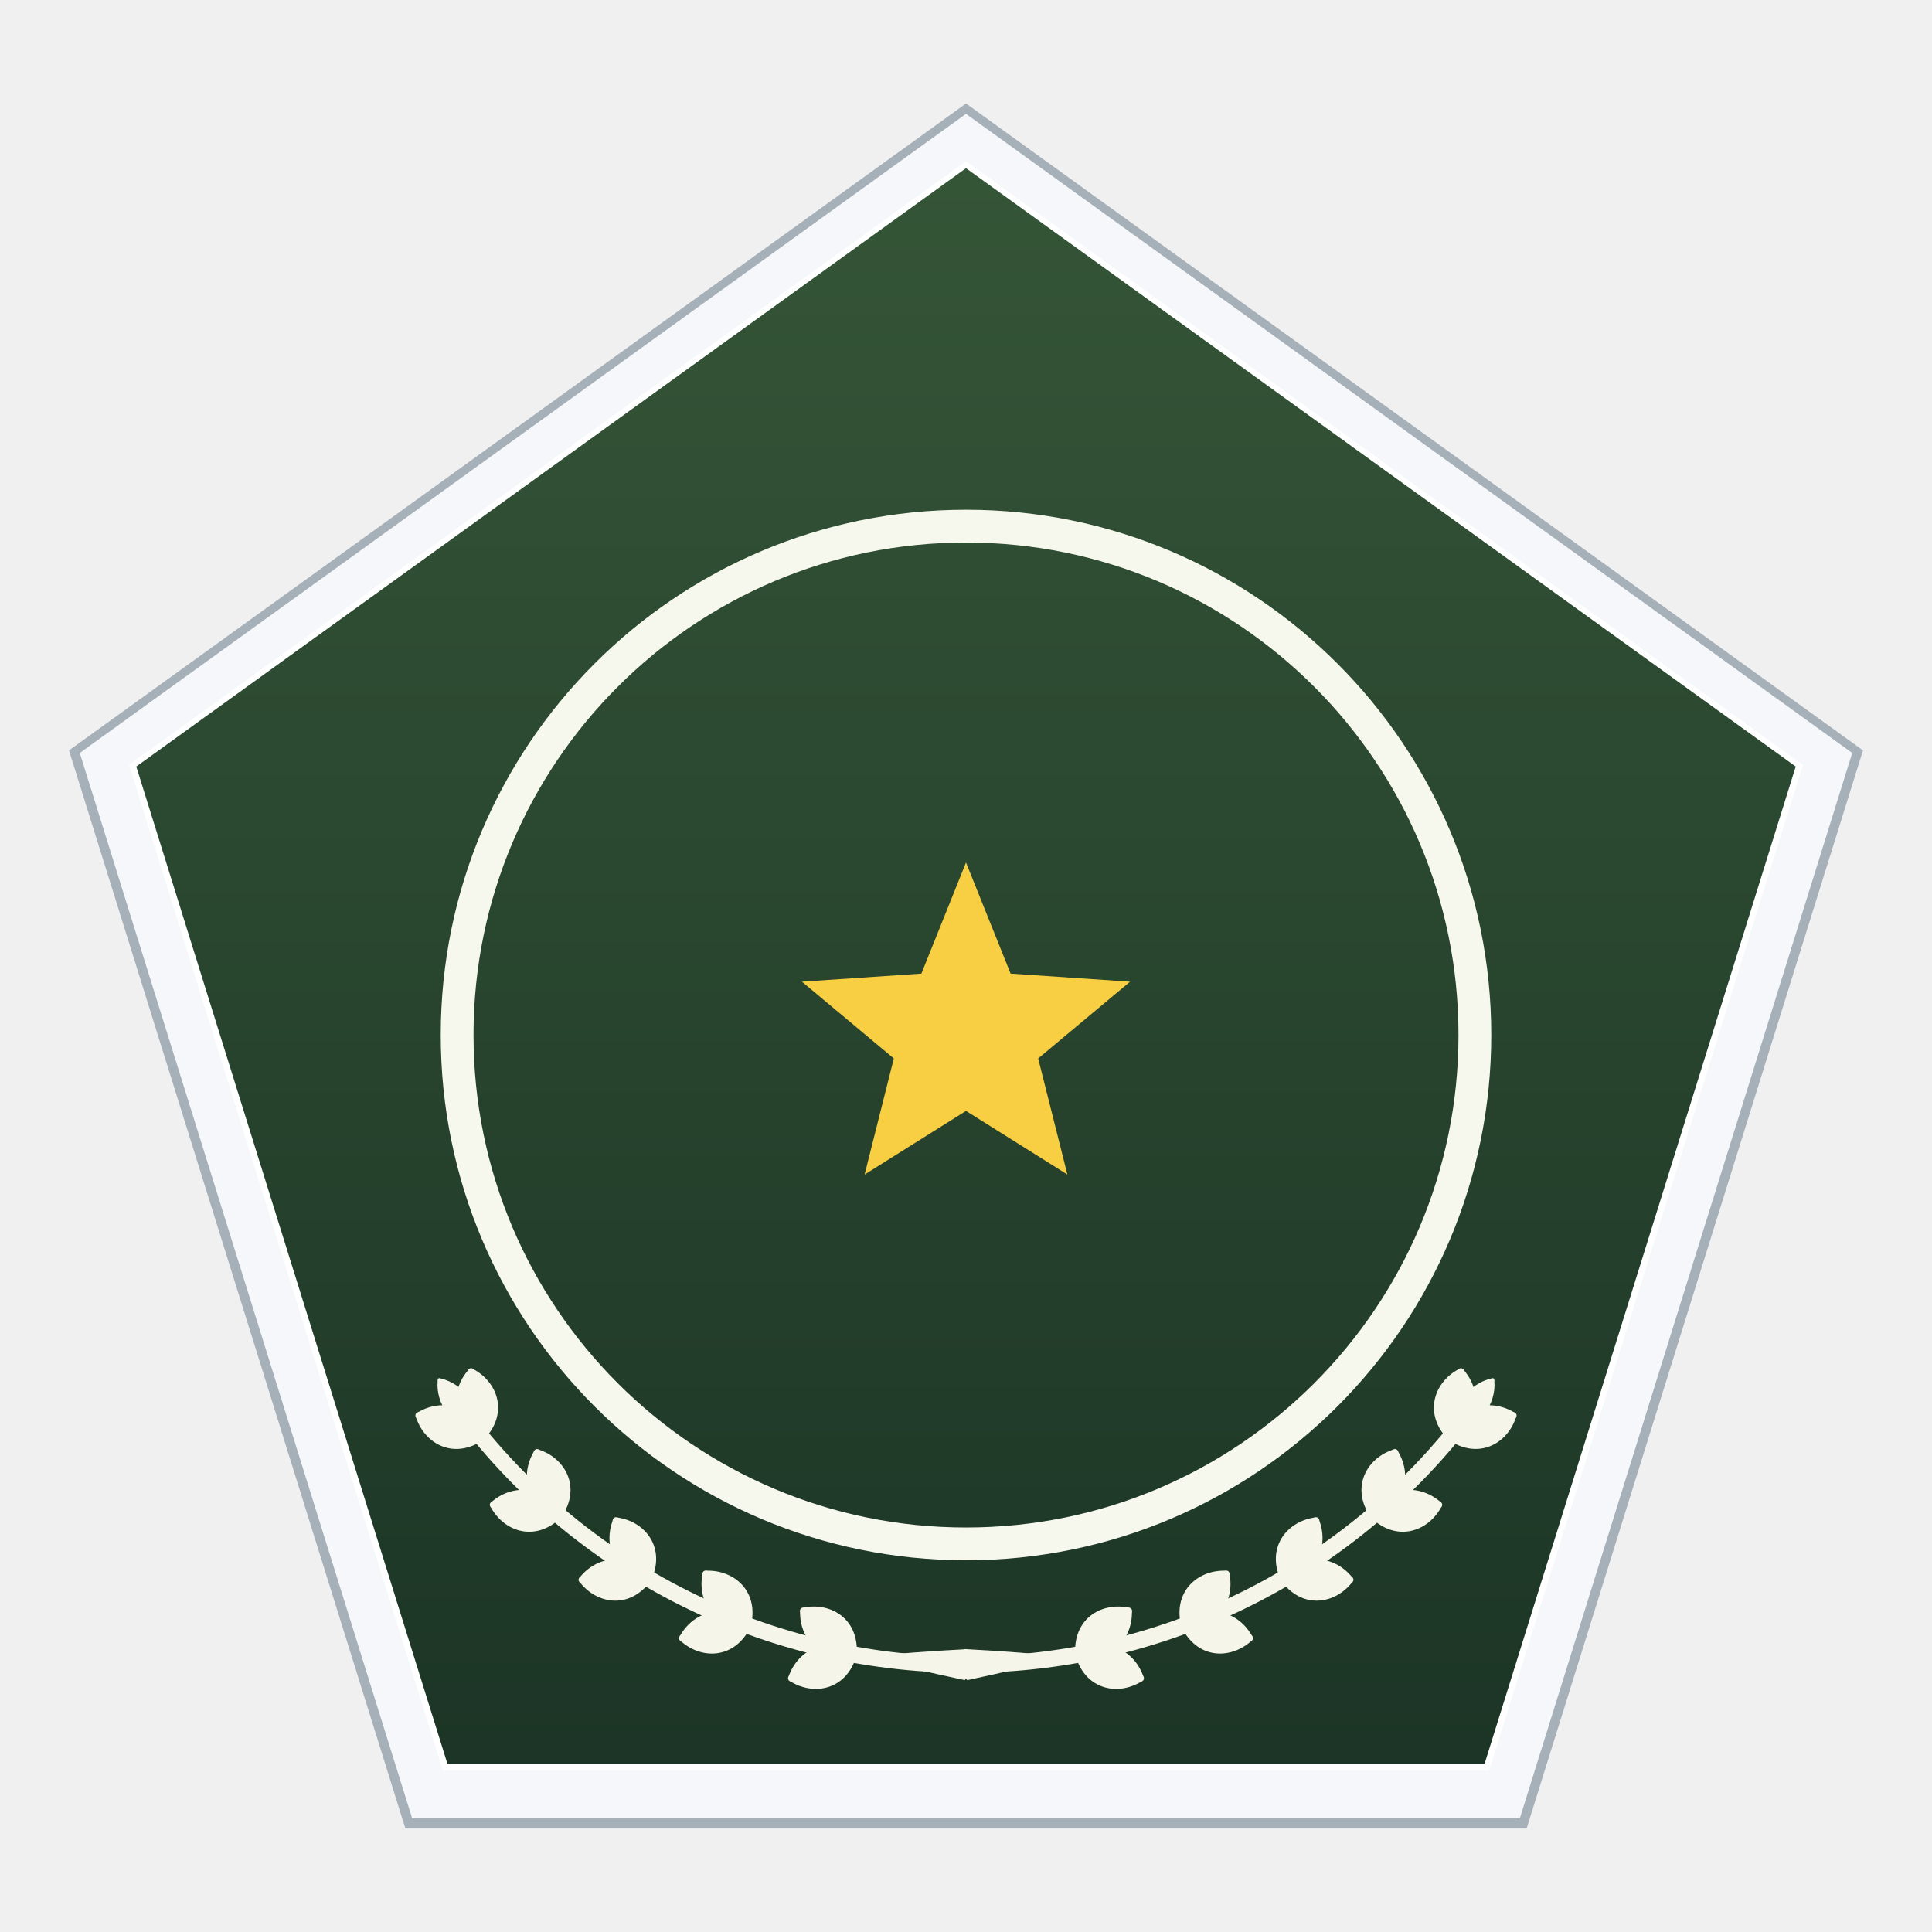
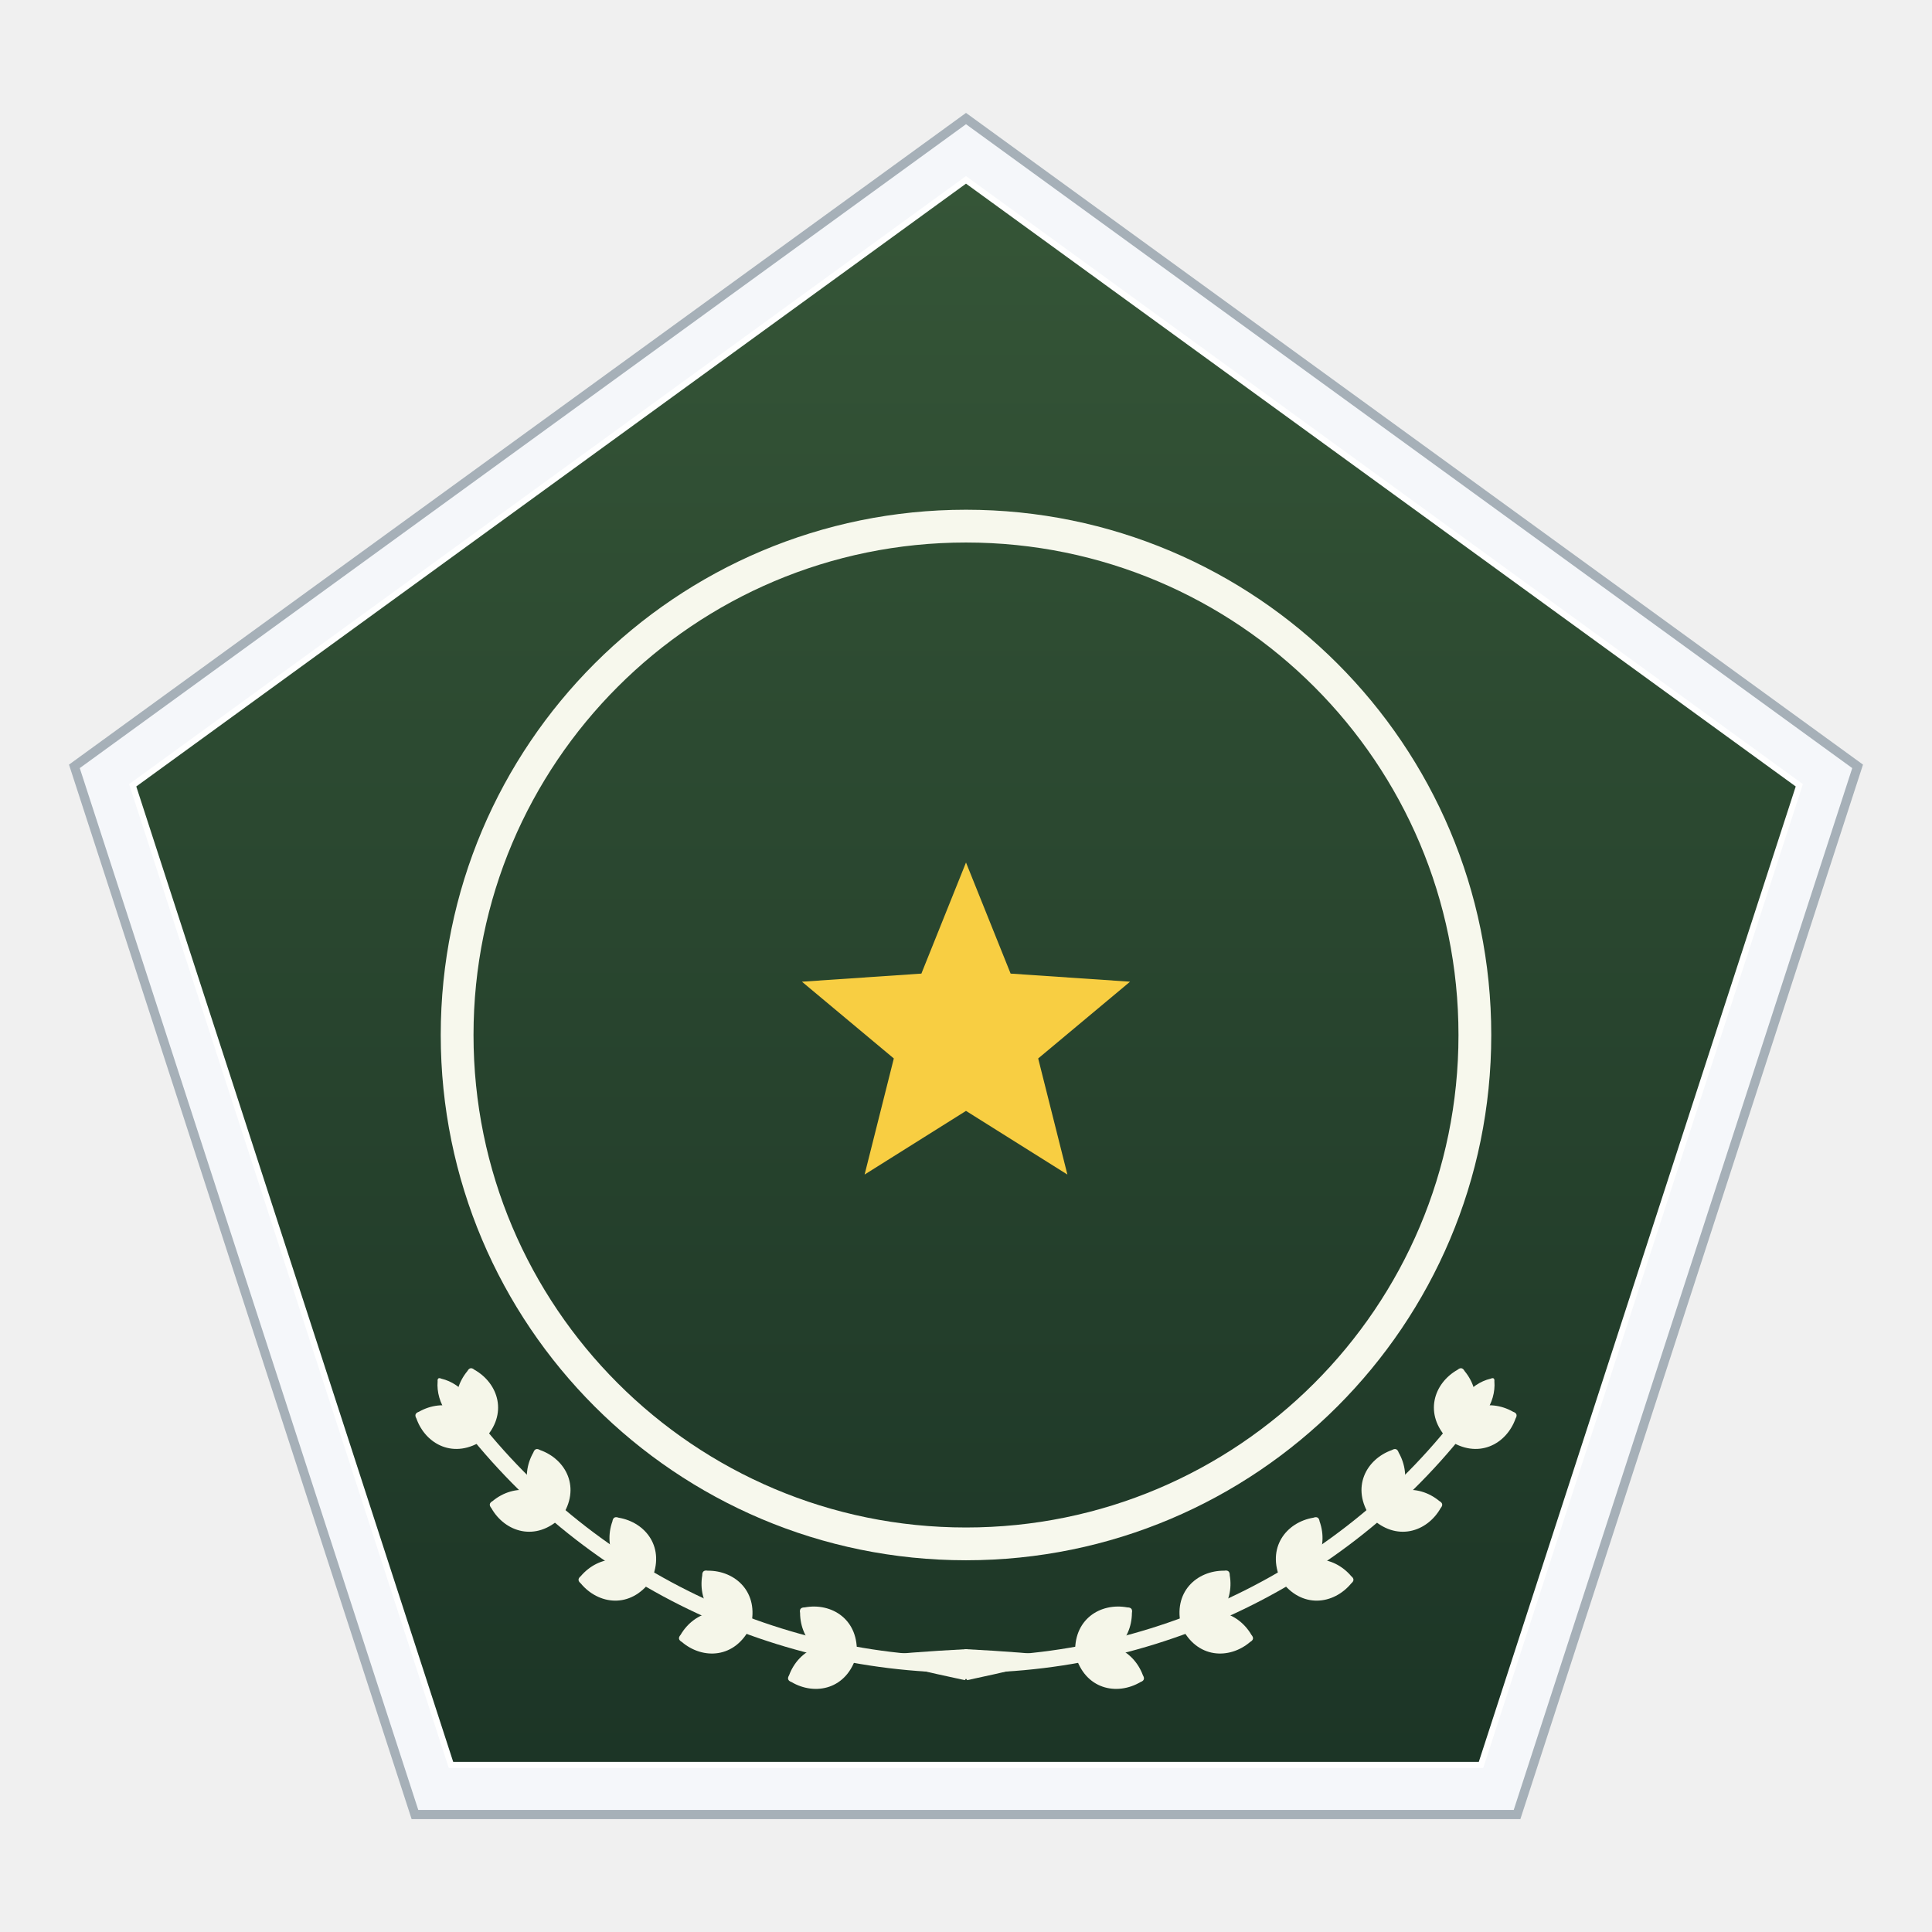
<svg xmlns="http://www.w3.org/2000/svg" viewBox="0 0 224 224" width="896" height="896">
  <defs>
    <linearGradient id="steel" x1="0" y1="0" x2="1" y2="1" gradientUnits="objectBoundingBox">
      <stop offset="0" stop-color="#fafcfd" />
      <stop offset=".28" stop-color="#b3bdc6" />
      <stop offset=".5" stop-color="#f4f7fa" />
      <stop offset=".72" stop-color="#8a959f" />
      <stop offset="1" stop-color="#dfe6ec" />
    </linearGradient>
    <linearGradient id="silverFace" x1="0" y1="0" x2="0.85" y2="1">
      <stop stop-color="#ffffff" />
      <stop offset=".48" stop-color="#e0e7ed" />
      <stop offset="1" stop-color="#a9b4bf" />
    </linearGradient>
    <linearGradient id="silverDark" x1="0" y1="0" x2="1" y2="1">
      <stop stop-color="#26313b" />
      <stop offset=".5" stop-color="#7e8a96" />
      <stop offset="1" stop-color="#1c252d" />
    </linearGradient>
    <linearGradient id="charcoal" x1="0" y1="0" x2="0" y2="1">
      <stop stop-color="#20252b" />
      <stop offset="1" stop-color="#0c1015" />
    </linearGradient>
    <linearGradient id="army" x1="0" y1="0" x2="0" y2="1">
      <stop stop-color="#355537" />
      <stop offset="1" stop-color="#1c3526" />
    </linearGradient>
    <linearGradient id="sapphire" x1="0" y1="0" x2="0" y2="1">
      <stop stop-color="#123b61" />
      <stop offset="1" stop-color="#081f39" />
    </linearGradient>
    <linearGradient id="ruby" x1="0" y1="0" x2="0" y2="1">
      <stop stop-color="#a72436" />
      <stop offset="1" stop-color="#700d21" />
    </linearGradient>
    <linearGradient id="obsidian" x1="0" y1="0" x2="0" y2="1">
      <stop stop-color="#1e2225" />
      <stop offset="1" stop-color="#070b0e" />
    </linearGradient>
    <linearGradient id="crimson" x1="0" y1="0" x2="0" y2="1">
      <stop stop-color="#aa1830" />
      <stop offset="1" stop-color="#5c091b" />
    </linearGradient>
    <linearGradient id="gold" x1="0" y1="0" x2=".8" y2="1">
      <stop stop-color="#fff0a7" />
      <stop offset=".35" stop-color="#f5d66d" />
      <stop offset=".7" stop-color="#dfaf3e" />
      <stop offset="1" stop-color="#b88124" />
    </linearGradient>
    <linearGradient id="supremeGold" x1="0" y1="0" x2="1" y2="1">
      <stop stop-color="#fff5b8" />
      <stop offset=".28" stop-color="#f8db75" />
      <stop offset=".6" stop-color="#eabd4b" />
      <stop offset="1" stop-color="#a7681c" />
    </linearGradient>
  </defs>
-   <polygon points="112,12 216,87 177,212 47,212 8,87" fill="#a6b0b8" />
-   <polygon points="112,13.2 214.752,87.3 176.22,210.8 47.78,210.8 9.248,87.3" fill="#f5f7fa" />
-   <polygon points="112,18.7 209.032,88.675 172.645,205.3 51.355,205.3 14.968,88.675" fill="#ffffff" />
-   <polygon points="112,19.5 208.2,88.875 172.125,204.5 51.875,204.5 15.8,88.875" fill="url(#army)" />
+   <polygon points="112,13.09 216,88.651 176.276,210.91 47.724,210.91 8,88.651" fill="#a6b0b8" />
+   <polygon points="112,14.402 214.752,89.056 175.504,209.848 48.496,209.848 9.248,89.056" fill="#f5f7fa" />
+   <polygon points="112,20.417 209.032,90.915 171.969,204.983 52.031,204.983 14.968,90.915" fill="#ffffff" />
+   <polygon points="112,21.292 208.2,91.185 171.455,204.275 52.545,204.275 15.8,91.185" fill="url(#army)" />
  <g data-laurel="mini" data-shared-root="112,193" transform="translate(0 8)">
    <g>
      <path d="M112,185 A73 73 0 0 1 52.202,153.871" fill="none" stroke="#f5f6e9" stroke-width="1.9" stroke-linecap="round" />
      <path d="M112.142,183.201 Q105.219,183.561 100.58,184.101 Q105.077,185.36 111.858,186.799 Q113.37,185.108 112.142,183.201Z" fill="#f5f6e9" data-branch-root="tapered" />
      <path d="M99.324 183.891 C99.641 179.768 96.424 177.783 93.293 178.366 Q92.634 178.361 92.763 179.007 C92.78 182.192 95.334 184.978 99.324 183.891Z" fill="#f5f6e9" />
      <path d="M99.324 183.891 C95.946 181.505 92.593 183.249 91.488 186.236 Q91.146 186.799 91.767 187.02 C94.51 188.638 98.212 187.874 99.324 183.891Z" fill="#f5f6e9" />
      <path d="M87.033 180.598 C88.061 176.592 85.237 174.079 82.053 174.109 Q81.405 173.99 81.419 174.649 C80.883 177.788 82.915 180.975 87.033 180.598Z" fill="#f5f6e9" />
      <path d="M87.033 180.598 C84.121 177.661 80.516 178.797 78.909 181.546 Q78.475 182.042 79.047 182.367 C81.467 184.437 85.246 184.327 87.033 180.598Z" fill="#f5f6e9" />
      <path d="M75.5 175.22 C77.208 171.454 74.864 168.489 71.722 167.965 Q71.105 167.736 71.005 168.387 C69.932 171.385 71.379 174.877 75.5 175.22Z" fill="#f5f6e9" />
      <path d="M75.5 175.22 C73.142 171.822 69.395 172.315 67.335 174.744 Q66.821 175.156 67.329 175.576 C69.353 178.035 73.093 178.582 75.5 175.22Z" fill="#f5f6e9" />
      <path d="M65.077 167.921 C67.413 164.509 65.619 161.182 62.616 160.121 Q62.048 159.788 61.836 160.411 C60.259 163.178 61.078 166.868 65.077 167.921Z" fill="#f5f6e9" />
      <path d="M65.077 167.921 C63.345 164.166 59.569 164 57.118 166.034 Q56.541 166.351 56.968 166.853 C58.534 169.626 62.122 170.814 65.077 167.921Z" fill="#f5f6e9" />
      <path d="M56.079 158.923 C58.972 155.969 57.783 152.381 55.01 150.815 Q54.509 150.388 54.192 150.965 C52.158 153.416 52.324 157.192 56.079 158.923Z" fill="#f5f6e9" />
      <path d="M56.079 158.923 C55.025 154.925 51.335 154.106 48.569 155.683 Q47.945 155.895 48.279 156.463 C49.34 159.466 52.667 161.26 56.079 158.923Z" fill="#f5f6e9" />
      <path d="M55.268 157.94 C55.788 154.918 53.539 152.397 51.175 151.847 Q50.687 151.635 50.738 152.165 C50.531 154.582 52.233 157.501 55.268 157.94Z" fill="#f5f6e9" />
    </g>
    <g transform="translate(224 0) scale(-1 1)">
      <path d="M112,185 A73 73 0 0 1 52.202,153.871" fill="none" stroke="#f5f6e9" stroke-width="1.9" stroke-linecap="round" />
      <path d="M112.142,183.201 Q105.219,183.561 100.58,184.101 Q105.077,185.36 111.858,186.799 Q113.37,185.108 112.142,183.201Z" fill="#f5f6e9" data-branch-root="tapered" />
      <path d="M99.324 183.891 C99.641 179.768 96.424 177.783 93.293 178.366 Q92.634 178.361 92.763 179.007 C92.78 182.192 95.334 184.978 99.324 183.891Z" fill="#f5f6e9" />
      <path d="M99.324 183.891 C95.946 181.505 92.593 183.249 91.488 186.236 Q91.146 186.799 91.767 187.02 C94.51 188.638 98.212 187.874 99.324 183.891Z" fill="#f5f6e9" />
      <path d="M87.033 180.598 C88.061 176.592 85.237 174.079 82.053 174.109 Q81.405 173.99 81.419 174.649 C80.883 177.788 82.915 180.975 87.033 180.598Z" fill="#f5f6e9" />
      <path d="M87.033 180.598 C84.121 177.661 80.516 178.797 78.909 181.546 Q78.475 182.042 79.047 182.367 C81.467 184.437 85.246 184.327 87.033 180.598Z" fill="#f5f6e9" />
      <path d="M75.5 175.22 C77.208 171.454 74.864 168.489 71.722 167.965 Q71.105 167.736 71.005 168.387 C69.932 171.385 71.379 174.877 75.5 175.22Z" fill="#f5f6e9" />
      <path d="M75.5 175.22 C73.142 171.822 69.395 172.315 67.335 174.744 Q66.821 175.156 67.329 175.576 C69.353 178.035 73.093 178.582 75.5 175.22Z" fill="#f5f6e9" />
      <path d="M65.077 167.921 C67.413 164.509 65.619 161.182 62.616 160.121 Q62.048 159.788 61.836 160.411 C60.259 163.178 61.078 166.868 65.077 167.921Z" fill="#f5f6e9" />
      <path d="M65.077 167.921 C63.345 164.166 59.569 164 57.118 166.034 Q56.541 166.351 56.968 166.853 C58.534 169.626 62.122 170.814 65.077 167.921Z" fill="#f5f6e9" />
      <path d="M56.079 158.923 C58.972 155.969 57.783 152.381 55.01 150.815 Q54.509 150.388 54.192 150.965 C52.158 153.416 52.324 157.192 56.079 158.923Z" fill="#f5f6e9" />
      <path d="M56.079 158.923 C55.025 154.925 51.335 154.106 48.569 155.683 Q47.945 155.895 48.279 156.463 C49.34 159.466 52.667 161.26 56.079 158.923Z" fill="#f5f6e9" />
      <path d="M55.268 157.94 C55.788 154.918 53.539 152.397 51.175 151.847 Q50.687 151.635 50.738 152.165 C50.531 154.582 52.233 157.501 55.268 157.94Z" fill="#f5f6e9" />
    </g>
  </g>
  <circle cx="112" cy="120" r="59" fill="none" data-officer-ring="junior" stroke="#f7f8ed" stroke-width="3.8" />
  <g data-junior-stars="centered" transform="translate(0 8)">
    <g data-star-count="1" data-star-radius="20">
      <polygon points="112,92 117.173,104.881 131.021,105.82 120.369,114.719 123.756,128.18 112,120.8 100.244,128.18 103.631,114.719 92.979,105.82 106.827,104.881" fill="#f8ce42" data-star-style="flat" />
    </g>
  </g>
</svg>
